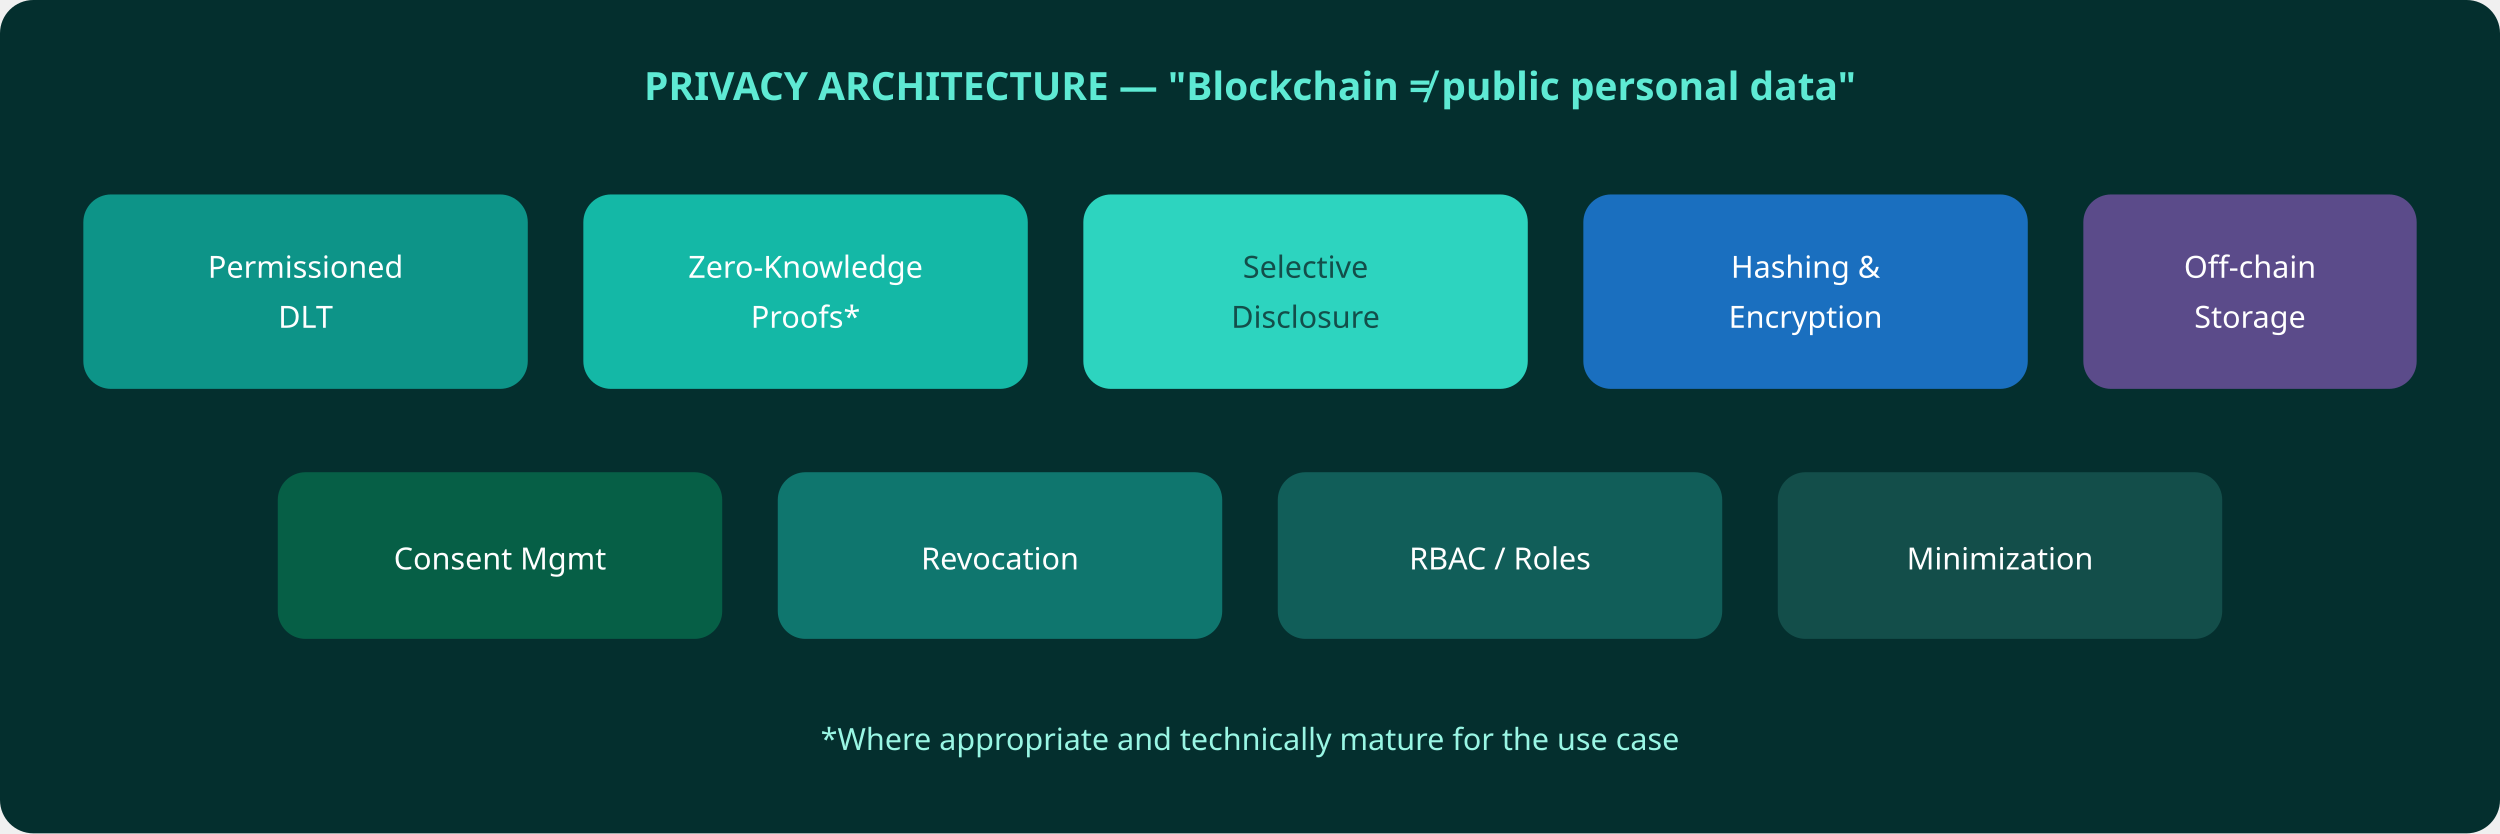
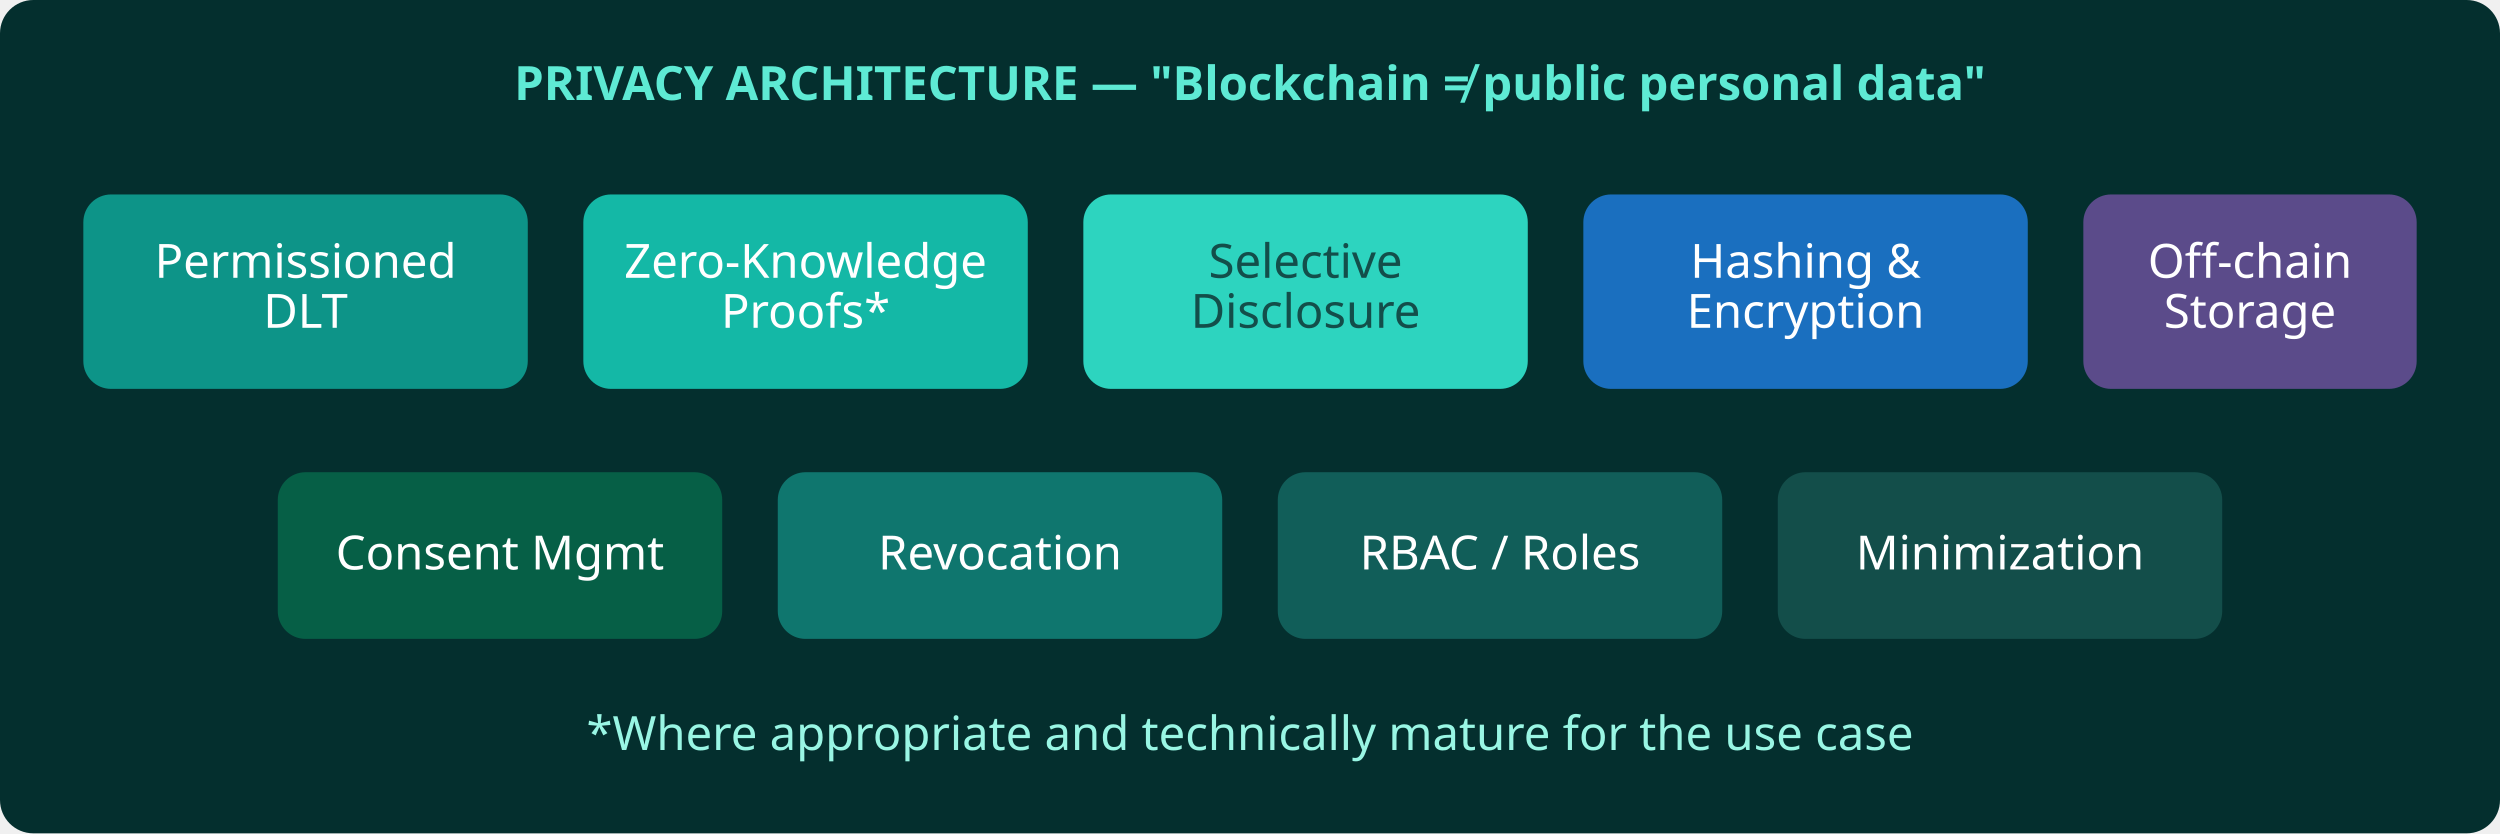
- <svg xmlns="http://www.w3.org/2000/svg" viewBox="0 0 900 300" role="img">
+ <svg xmlns="http://www.w3.org/2000/svg" width="2250" height="750" viewBox="0 0 900 300" role="img">
  <rect width="900" height="300" fill="#042F2E" rx="12" />
-   <text x="450" y="36" text-anchor="middle" fill="#5EEAD4" font-family="DM Sans,sans-serif" font-size="14" font-weight="700">PRIVACY ARCHITECTURE — "Blockchain ≠ public personal data"</text>
-   <g font-family="DM Sans,sans-serif" font-size="11" text-anchor="middle" fill="#fff">
+   <text x="450" y="36" text-anchor="middle" fill="#5EEAD4" font-family="DM Sans,sans-serif" font-size="17" font-weight="700">PRIVACY ARCHITECTURE — "Blockchain ≠ public personal data"</text>
+   <g font-family="DM Sans,sans-serif" font-size="17" text-anchor="middle" fill="#fff">
    <rect x="30" y="70" width="160" height="70" rx="10" fill="#0D9488" />
    <text x="110" y="100">Permissioned</text>
    <text x="110" y="118">DLT</text>
    <rect x="210" y="70" width="160" height="70" rx="10" fill="#14B8A6" />
    <text x="290" y="100">Zero-Knowledge</text>
    <text x="290" y="118">Proofs*</text>
    <rect x="390" y="70" width="160" height="70" rx="10" fill="#2DD4BF" />
    <text x="470" y="100" fill="#134E4A">Selective</text>
    <text x="470" y="118" fill="#134E4A">Disclosure</text>
    <rect x="570" y="70" width="160" height="70" rx="10" fill="#1A6FBF" />
    <text x="650" y="100">Hashing &amp;</text>
    <text x="650" y="118">Encryption</text>
    <rect x="750" y="70" width="120" height="70" rx="10" fill="#5B4B8A" />
    <text x="810" y="100">Off-chain</text>
    <text x="810" y="118">Storage</text>
    <rect x="100" y="170" width="160" height="60" rx="10" fill="#065F46" />
    <text x="180" y="205">Consent Mgmt</text>
    <rect x="280" y="170" width="160" height="60" rx="10" fill="#0F766E" />
    <text x="360" y="205">Revocation</text>
    <rect x="460" y="170" width="160" height="60" rx="10" fill="#115E59" />
    <text x="540" y="205">RBAC / Roles</text>
    <rect x="640" y="170" width="160" height="60" rx="10" fill="#134E4A" />
    <text x="720" y="205">Minimization</text>
  </g>
-   <text x="450" y="270" text-anchor="middle" fill="#99F6E4" font-family="DM Sans,sans-serif" font-size="11">*Where appropriate and technically mature for the use case</text>
+   <text x="450" y="270" text-anchor="middle" fill="#99F6E4" font-family="DM Sans,sans-serif" font-size="17">*Where appropriate and technically mature for the use case</text>
</svg>
